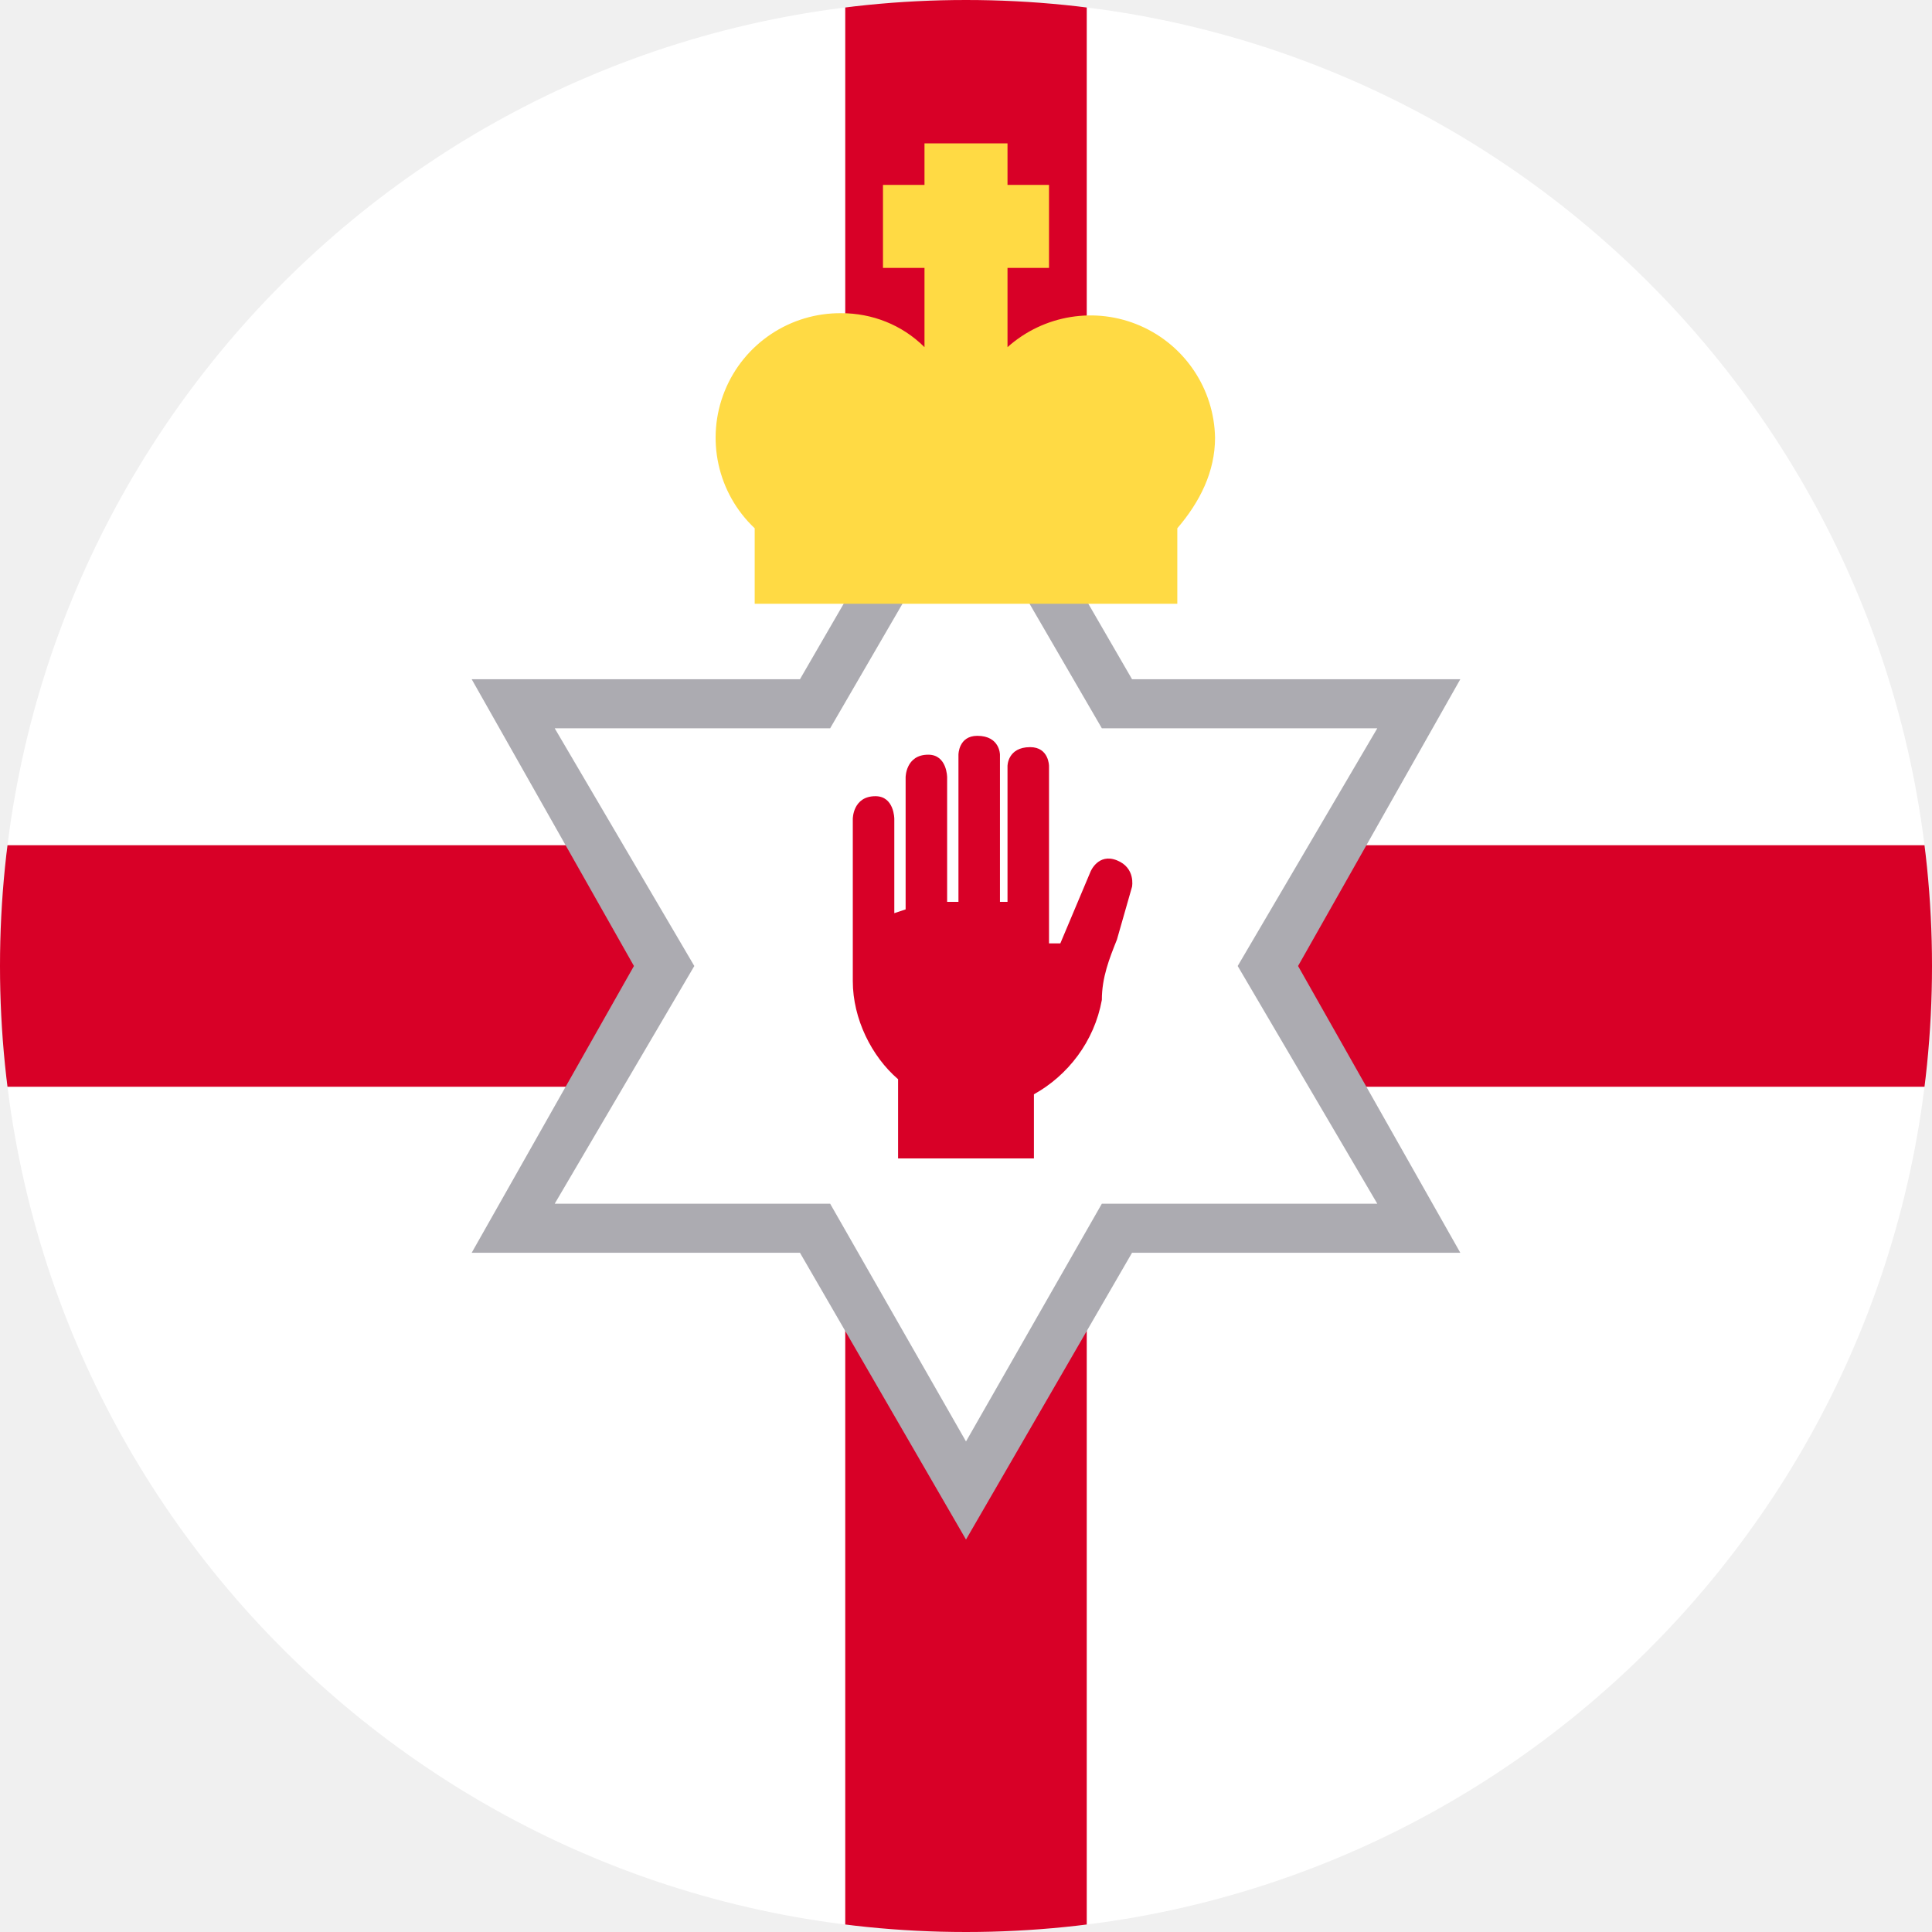
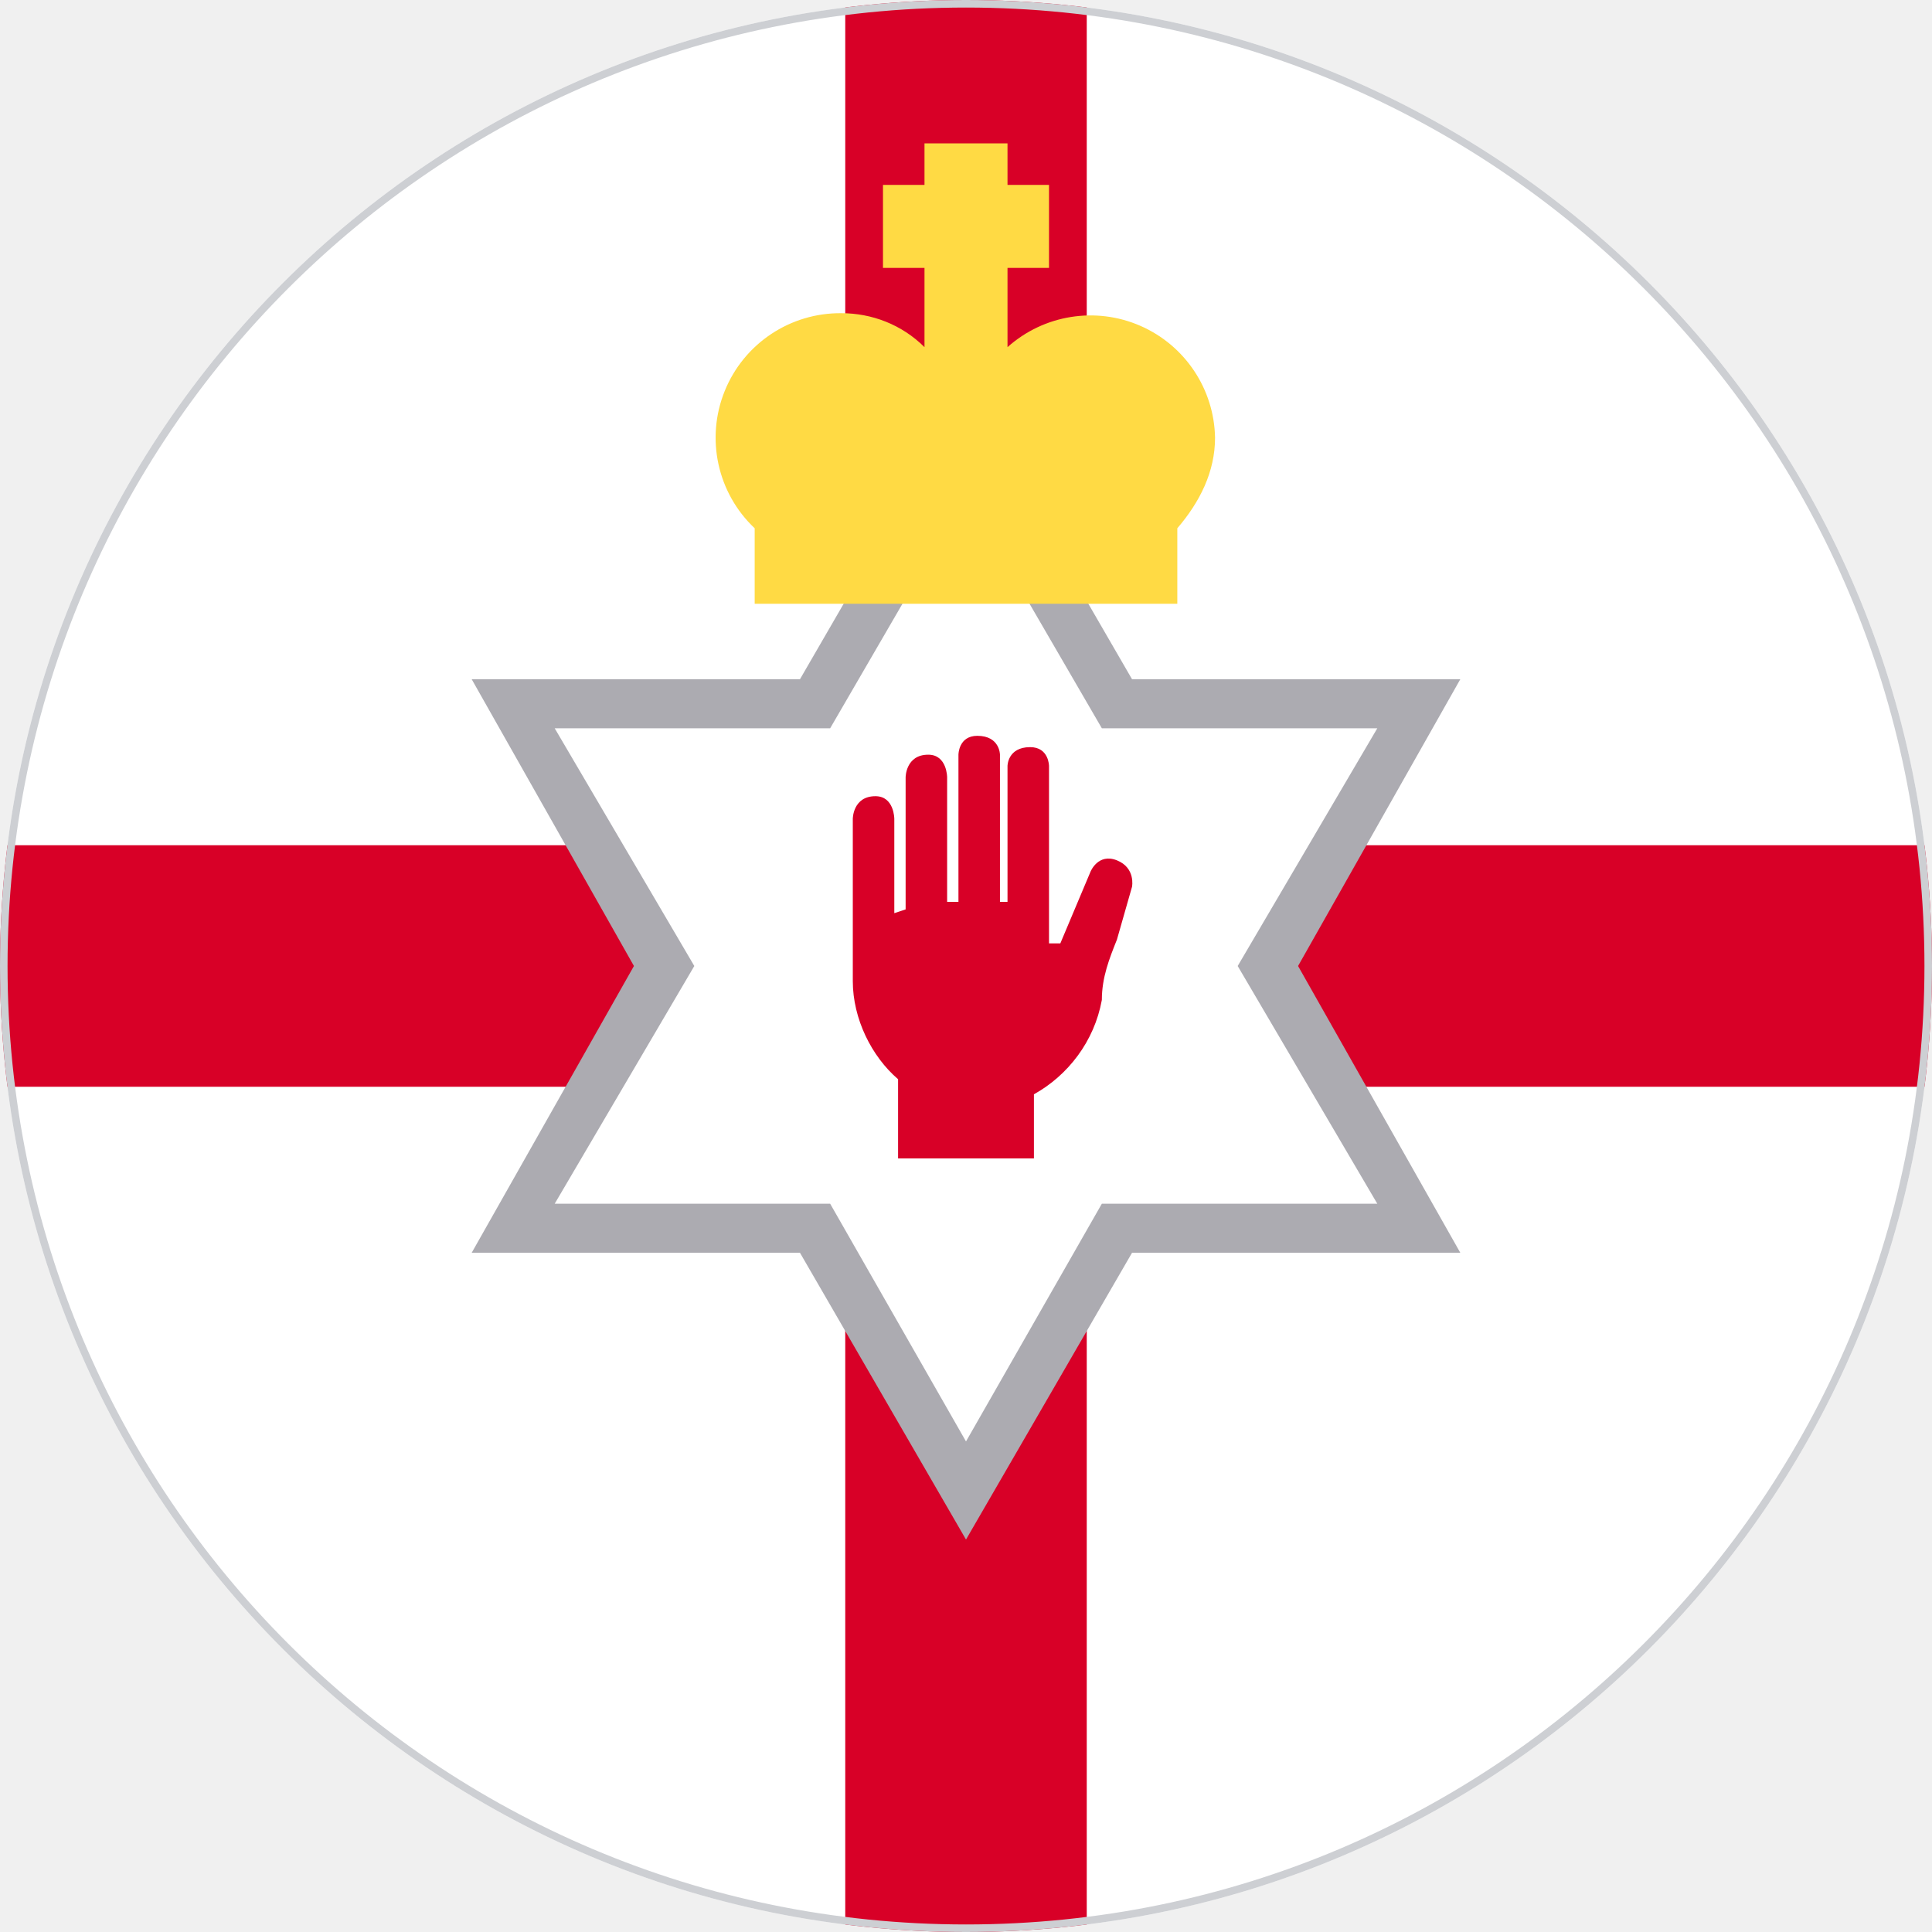
<svg xmlns="http://www.w3.org/2000/svg" width="512" height="512" viewBox="0 0 512 512">
  <defs>
    <clipPath id="c">
      <circle cx="256" cy="256" r="256" />
    </clipPath>
  </defs>
  <g clip-path="url(#c)">
    <path fill="#FFFFFF" d="M0 0h224l32 32 32-32h224v224l-32 32 32 32v224H288l-32-32-32 32H0V288l32-32-32-32Z" />
    <path fill="#D80027" d="M224 0v224H0v64h224v224h64V288h224v-64H288V0Z" />
    <path fill="#ACABB1" d="m256 104-44 76h-87l43 76-43 76h87l44 76 44-76h87l-43-76 43-76h-87z" />
    <path fill="#FFFFFF" d="m256 131-36 62h-73l37 63-37 63h73l36 63 36-63h73l-37-63 37-63h-73l-36-62z" />
    <path fill="#D80027" d="M259 195c-5 0-5 5-5 5v39h-3v-33s0-6-5-6c-6 0-6 6-6 6v35l-3 1v-25s0-6-5-6c-6 0-6 6-6 6v43c0 10 5 20 12 26v21h36v-17c9-5 16-14 18-25 0-6 2-11 4-16l4-14s1-5-4-7-7 3-7 3l-8 19h-3v-47s0-5-5-5c-6 0-6 5-6 5v36h-2v-39s0-5-6-5z" />
    <path fill="#FFDA44" d="M245 38v11h-11v22h11v21c-6-6-14-9-22-9a33 33 0 0 0-23 57v20h112v-20c6-7 10-15 10-24a33 33 0 0 0-55-24V71h11V49h-11V38Z" />
+     <circle cx="256" cy="256" r="256" fill="none" stroke="#cdcfd3" stroke-width="4" />
  </g>
</svg>
